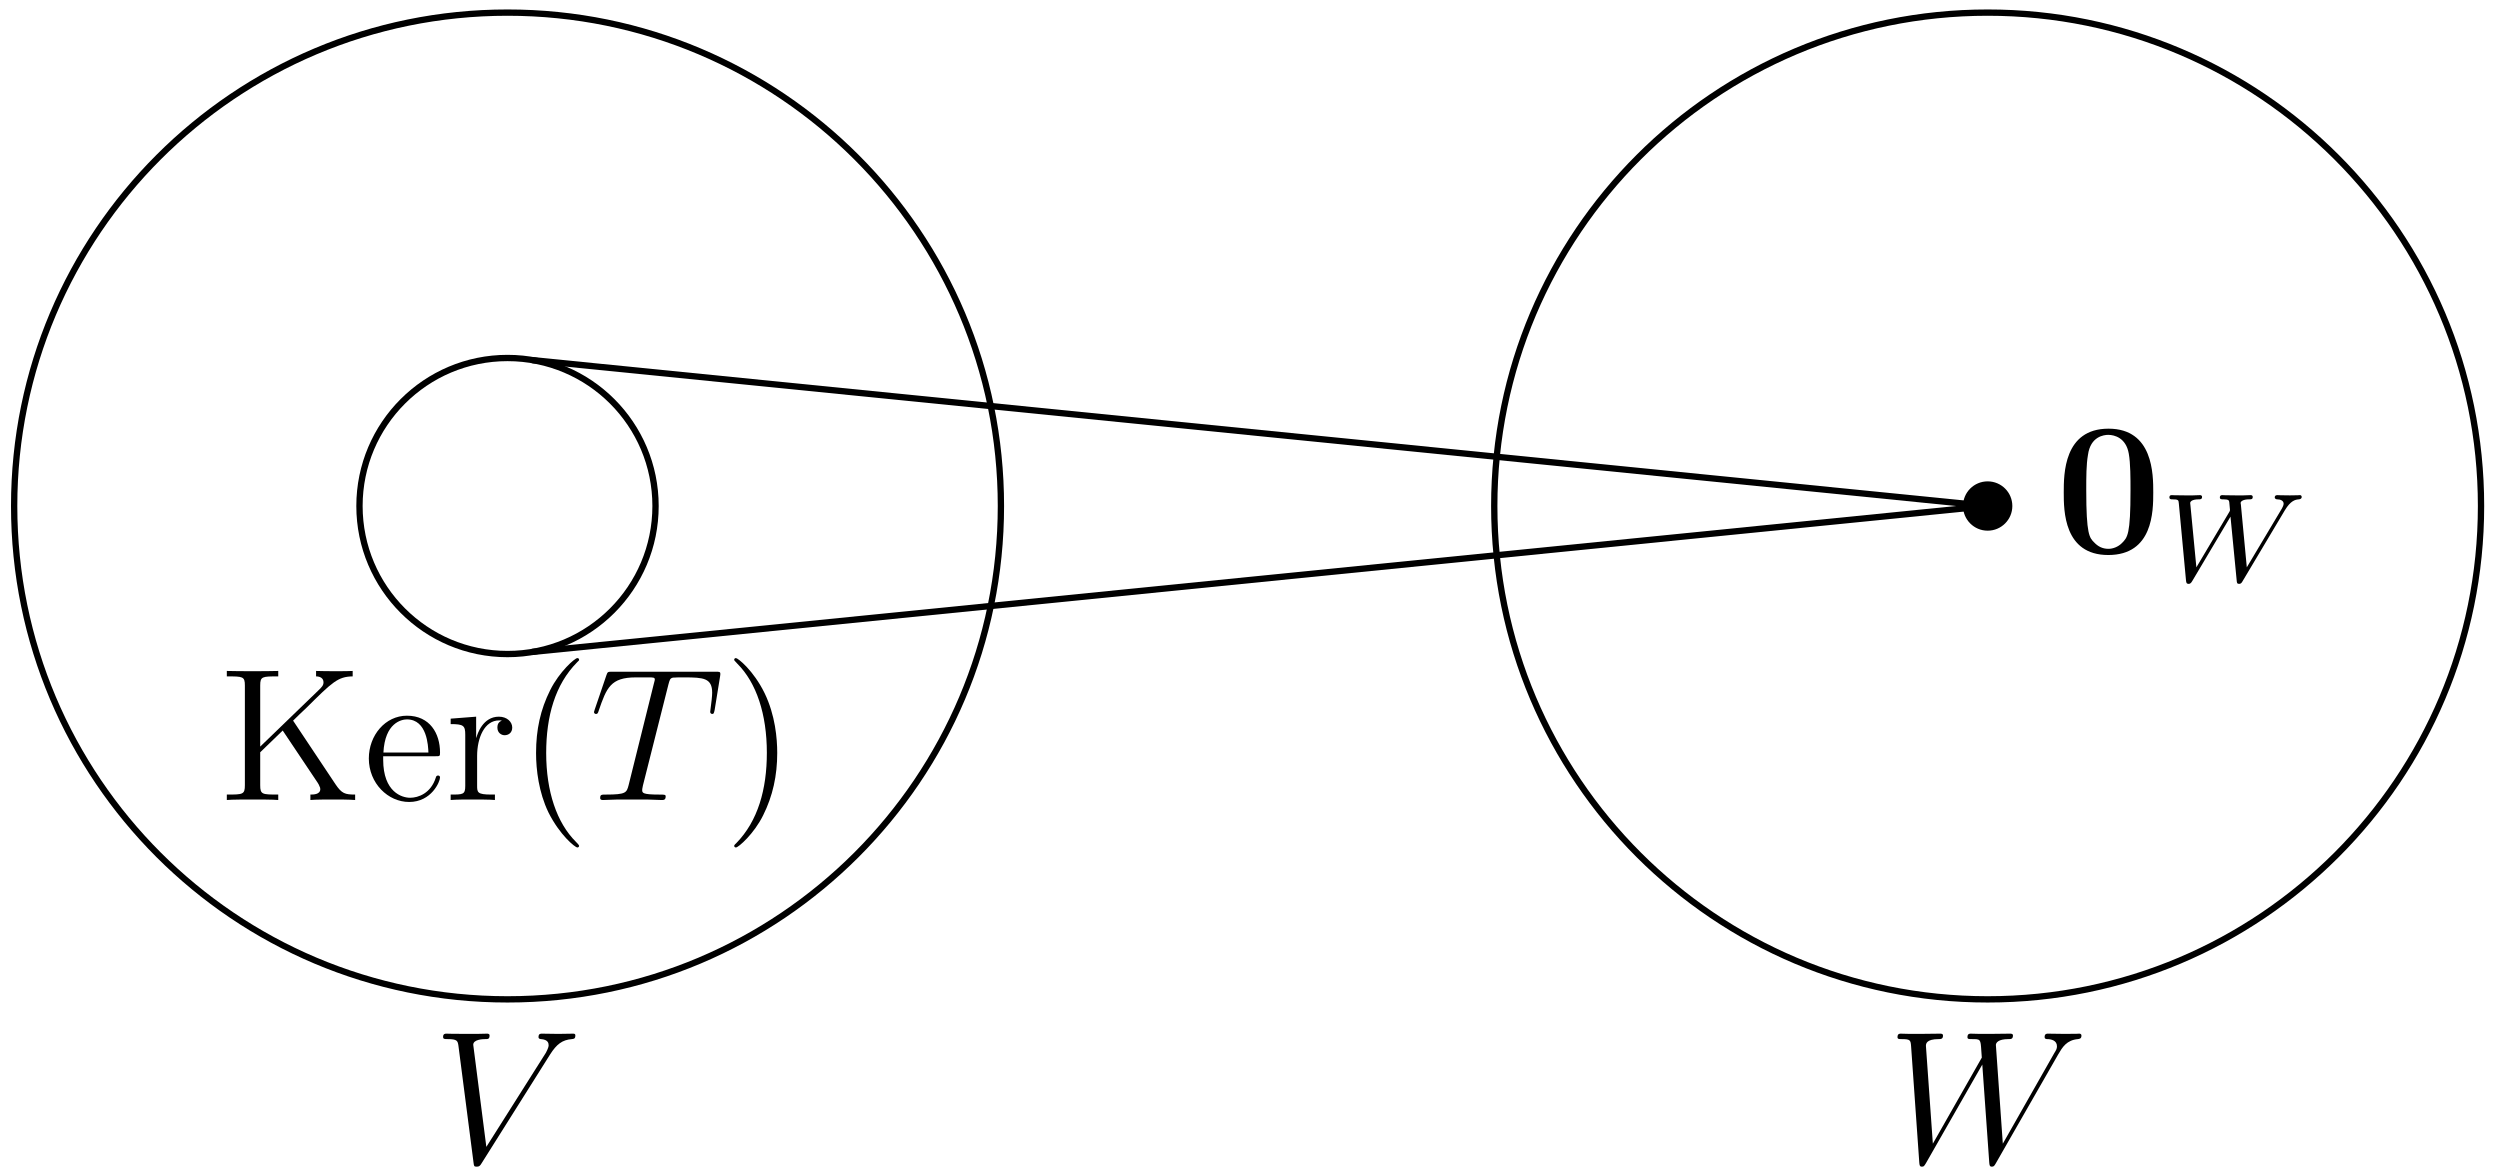
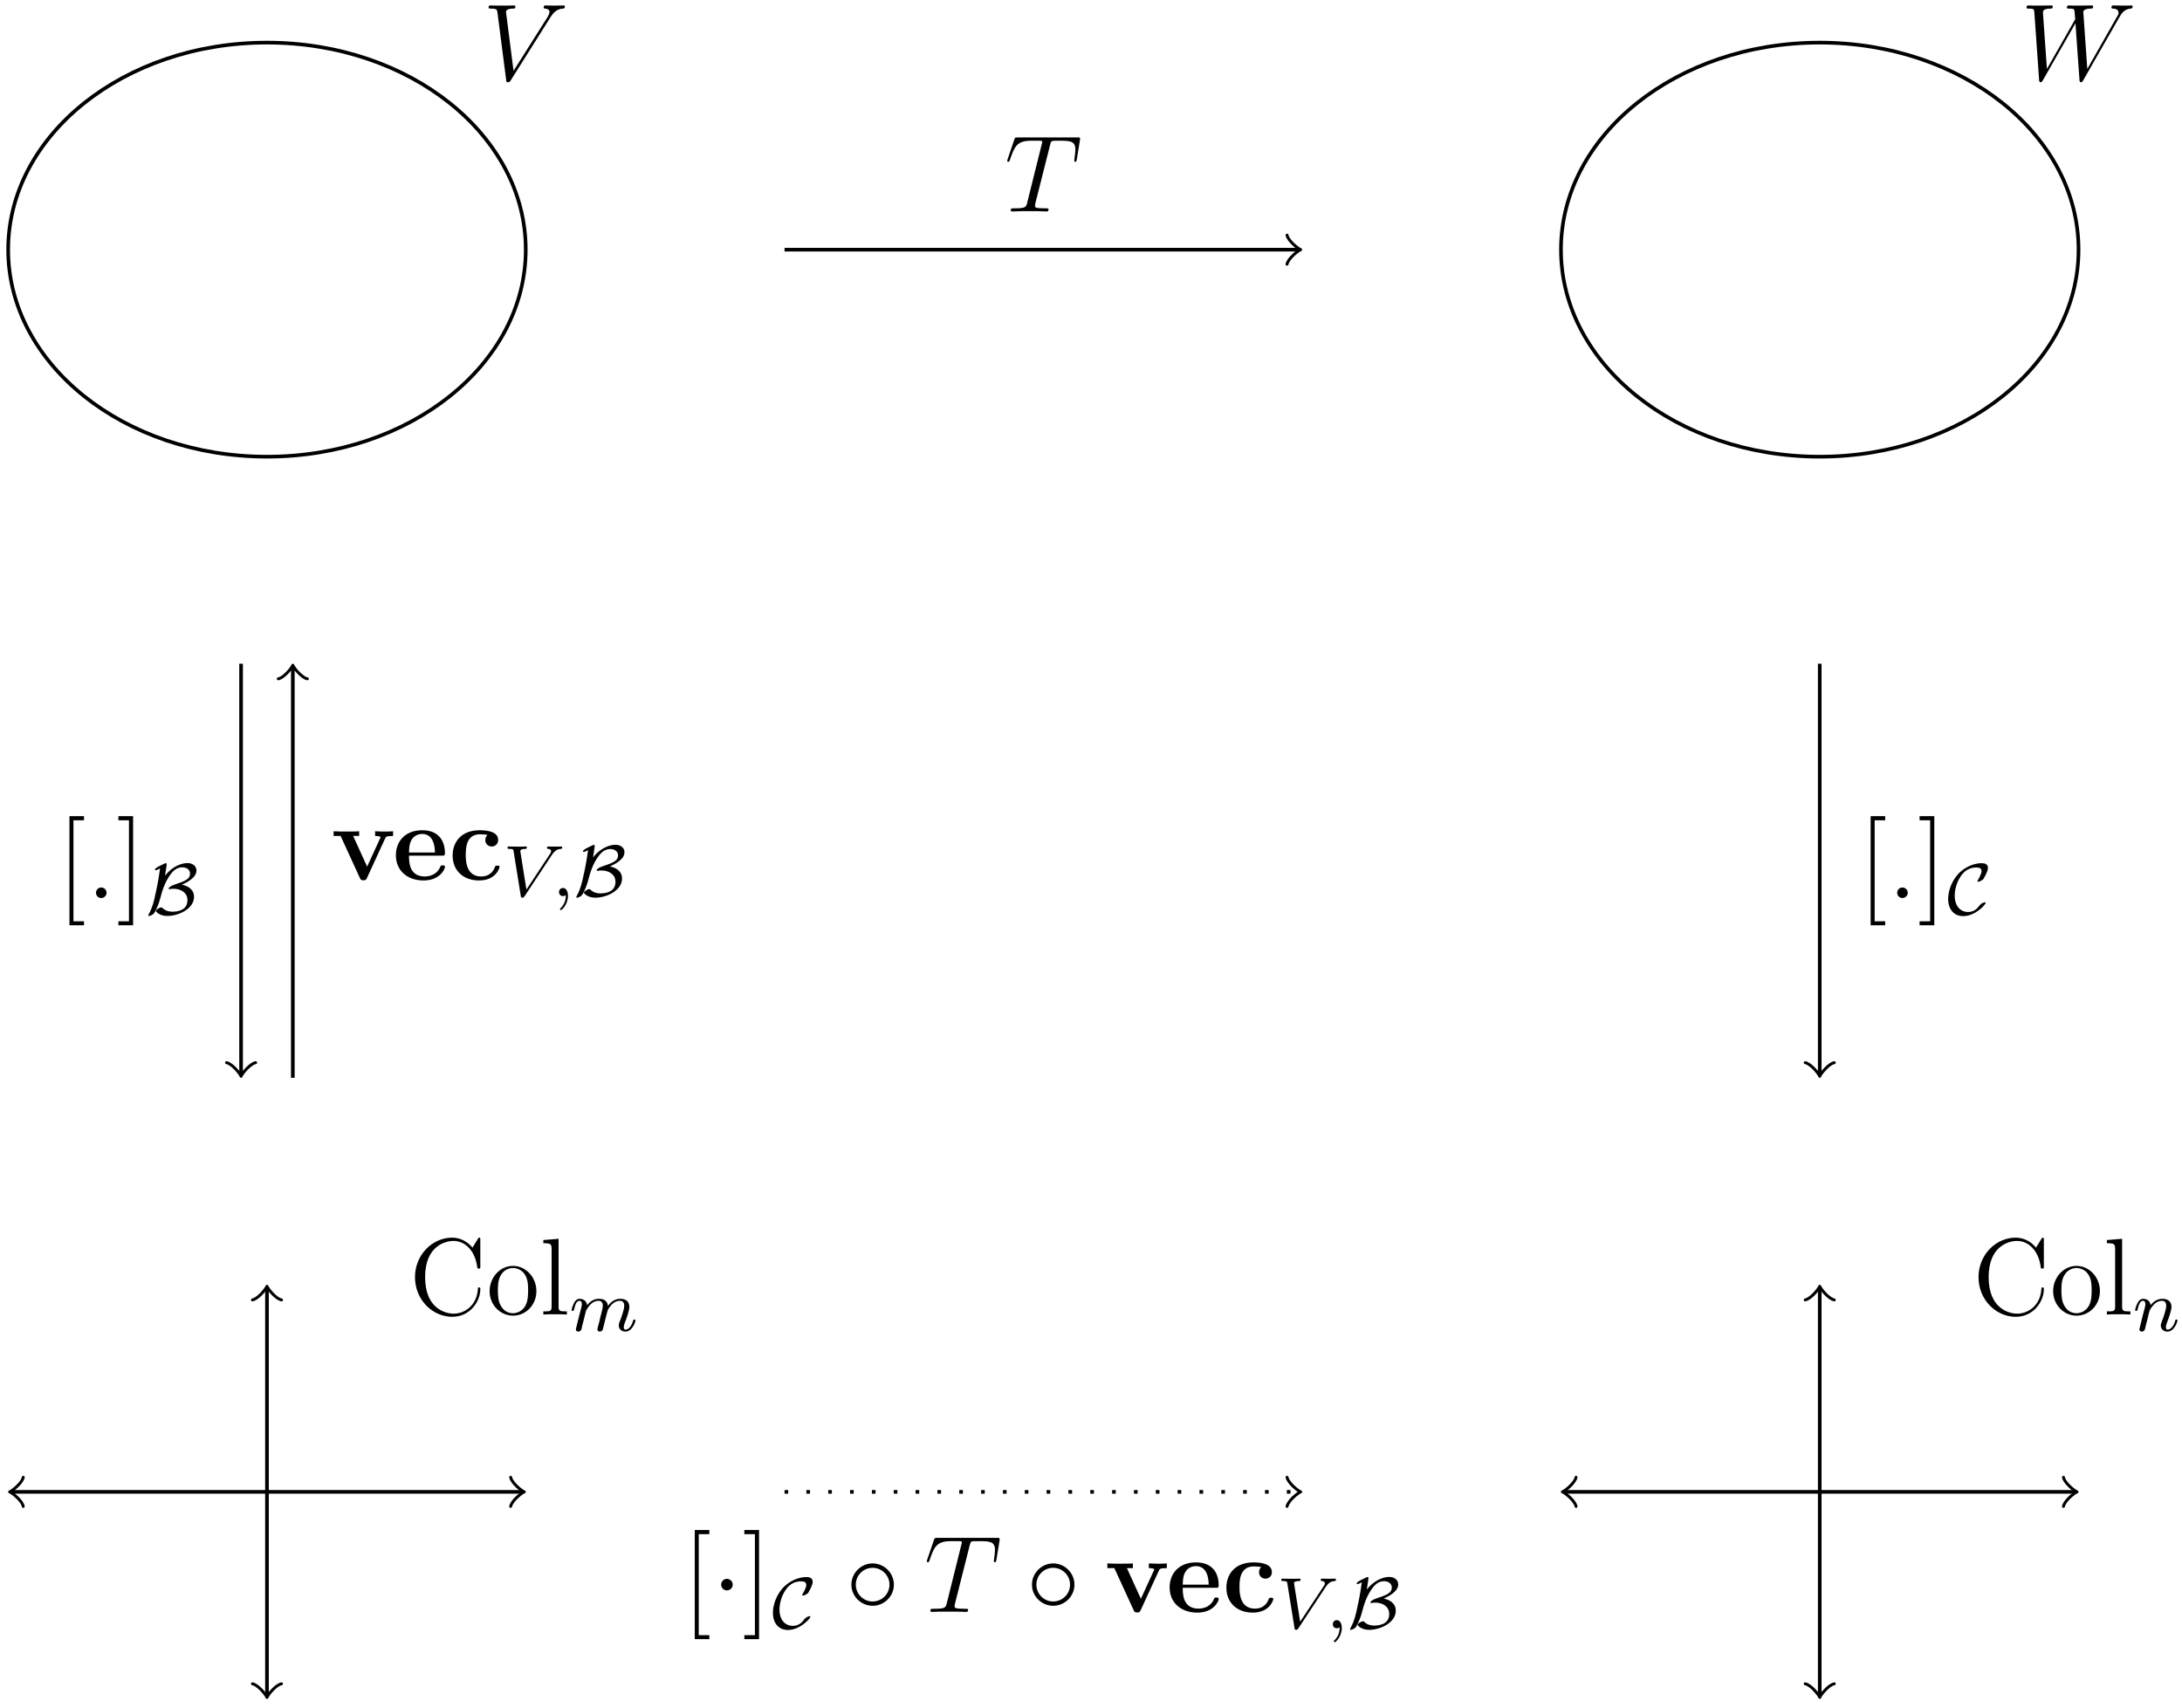
- <svg xmlns="http://www.w3.org/2000/svg" xmlns:xlink="http://www.w3.org/1999/xlink" width="158pt" height="74pt" viewBox="0 0 158 74" version="1.1">
+ <svg xmlns="http://www.w3.org/2000/svg" xmlns:xlink="http://www.w3.org/1999/xlink" width="239pt" height="187pt" viewBox="0 0 239 187" version="1.1">
  <defs>
    <g>
      <symbol overflow="visible" id="glyph0-0">
        <path style="stroke:none;" d="" />
      </symbol>
      <symbol overflow="visible" id="glyph0-1">
+         <path style="stroke:none;" d="M 4.984 -7.297 C 5.062 -7.578 5.078 -7.688 5.266 -7.734 C 5.359 -7.75 5.75 -7.75 6 -7.75 C 7.203 -7.75 7.75 -7.703 7.75 -6.781 C 7.75 -6.594 7.703 -6.141 7.641 -5.703 L 7.625 -5.562 C 7.625 -5.516 7.672 -5.438 7.75 -5.438 C 7.859 -5.438 7.859 -5.5 7.906 -5.688 L 8.25 -7.812 C 8.266 -7.906 8.266 -7.938 8.266 -7.969 C 8.266 -8.109 8.203 -8.109 7.953 -8.109 L 1.422 -8.109 C 1.141 -8.109 1.141 -8.094 1.062 -7.875 L 0.328 -5.719 C 0.328 -5.703 0.281 -5.562 0.281 -5.562 C 0.281 -5.5 0.328 -5.438 0.406 -5.438 C 0.5 -5.438 0.531 -5.484 0.578 -5.641 C 1.078 -7.094 1.328 -7.75 2.922 -7.75 L 3.719 -7.75 C 4 -7.75 4.125 -7.75 4.125 -7.625 C 4.125 -7.594 4.125 -7.562 4.062 -7.344 L 2.469 -0.938 C 2.344 -0.469 2.312 -0.344 1.047 -0.344 C 0.75 -0.344 0.672 -0.344 0.672 -0.125 C 0.672 0 0.797 0 0.859 0 C 1.156 0 1.469 -0.031 1.766 -0.031 L 3.641 -0.031 C 3.938 -0.031 4.25 0 4.547 0 C 4.688 0 4.812 0 4.812 -0.234 C 4.812 -0.344 4.719 -0.344 4.406 -0.344 C 3.328 -0.344 3.328 -0.453 3.328 -0.641 C 3.328 -0.641 3.328 -0.734 3.375 -0.922 Z M 4.984 -7.297 " />
+       </symbol>
+       <symbol overflow="visible" id="glyph0-2">
+         <path style="stroke:none;" d="M 2.203 -0.578 C 2.203 -0.922 1.906 -1.156 1.625 -1.156 C 1.281 -1.156 1.047 -0.875 1.047 -0.578 C 1.047 -0.234 1.328 0 1.609 0 C 1.953 0 2.203 -0.281 2.203 -0.578 Z M 2.203 -0.578 " />
+       </symbol>
+       <symbol overflow="visible" id="glyph0-3">
        <path style="stroke:none;" d="M 7.406 -6.844 C 7.812 -7.484 8.172 -7.766 8.781 -7.812 C 8.906 -7.828 9 -7.828 9 -8.047 C 9 -8.094 8.984 -8.156 8.875 -8.156 C 8.656 -8.156 8.141 -8.141 7.922 -8.141 C 7.578 -8.141 7.219 -8.156 6.891 -8.156 C 6.797 -8.156 6.672 -8.156 6.672 -7.938 C 6.672 -7.828 6.781 -7.812 6.828 -7.812 C 7.266 -7.781 7.312 -7.562 7.312 -7.422 C 7.312 -7.25 7.141 -6.969 7.141 -6.953 L 3.375 -1 L 2.547 -7.453 C 2.547 -7.797 3.172 -7.812 3.297 -7.812 C 3.484 -7.812 3.578 -7.812 3.578 -8.047 C 3.578 -8.156 3.453 -8.156 3.422 -8.156 C 3.219 -8.156 2.969 -8.141 2.766 -8.141 L 2.109 -8.141 C 1.234 -8.141 0.875 -8.156 0.859 -8.156 C 0.781 -8.156 0.641 -8.156 0.641 -7.953 C 0.641 -7.812 0.734 -7.812 0.922 -7.812 C 1.531 -7.812 1.562 -7.703 1.609 -7.406 L 2.562 -0.031 C 2.594 0.219 2.594 0.25 2.766 0.25 C 2.906 0.25 2.969 0.219 3.078 0.031 Z M 7.406 -6.844 " />
      </symbol>
-       <symbol overflow="visible" id="glyph0-2">
+       <symbol overflow="visible" id="glyph0-4">
        <path style="stroke:none;" d="M 10.797 -6.844 C 11.062 -7.297 11.328 -7.75 12.047 -7.812 C 12.156 -7.828 12.266 -7.844 12.266 -8.031 C 12.266 -8.156 12.156 -8.156 12.125 -8.156 C 12.094 -8.156 12.016 -8.141 11.219 -8.141 C 10.859 -8.141 10.5 -8.156 10.141 -8.156 C 10.078 -8.156 9.938 -8.156 9.938 -7.938 C 9.938 -7.828 10.031 -7.812 10.094 -7.812 C 10.344 -7.812 10.719 -7.734 10.719 -7.359 C 10.719 -7.203 10.672 -7.125 10.547 -6.922 L 7.297 -1.203 L 6.859 -7.438 C 6.859 -7.578 7 -7.812 7.656 -7.812 C 7.812 -7.812 7.938 -7.812 7.938 -8.047 C 7.938 -8.156 7.812 -8.156 7.75 -8.156 C 7.344 -8.156 6.891 -8.141 6.469 -8.141 L 5.844 -8.141 C 5.672 -8.141 5.453 -8.156 5.266 -8.156 C 5.203 -8.156 5.062 -8.156 5.062 -7.938 C 5.062 -7.812 5.141 -7.812 5.344 -7.812 C 5.891 -7.812 5.891 -7.812 5.938 -7.078 L 5.969 -6.641 L 2.875 -1.203 L 2.438 -7.375 C 2.438 -7.5 2.438 -7.812 3.25 -7.812 C 3.375 -7.812 3.516 -7.812 3.516 -8.031 C 3.516 -8.156 3.406 -8.156 3.328 -8.156 C 2.922 -8.156 2.469 -8.141 2.047 -8.141 L 1.422 -8.141 C 1.25 -8.141 1.031 -8.156 0.844 -8.156 C 0.781 -8.156 0.641 -8.156 0.641 -7.938 C 0.641 -7.812 0.734 -7.812 0.891 -7.812 C 1.453 -7.812 1.469 -7.75 1.5 -7.359 L 2.016 -0.031 C 2.031 0.172 2.047 0.25 2.188 0.25 C 2.312 0.25 2.328 0.203 2.438 0.031 L 6 -6.203 L 6.438 -0.031 C 6.453 0.172 6.469 0.25 6.609 0.25 C 6.734 0.25 6.766 0.188 6.859 0.031 Z M 10.797 -6.844 " />
      </symbol>
-       <symbol overflow="visible" id="glyph0-3">
-         <path style="stroke:none;" d="M 4.984 -7.297 C 5.062 -7.578 5.078 -7.688 5.266 -7.734 C 5.359 -7.75 5.75 -7.75 6 -7.75 C 7.203 -7.75 7.75 -7.703 7.75 -6.781 C 7.75 -6.594 7.703 -6.141 7.641 -5.703 L 7.625 -5.562 C 7.625 -5.516 7.672 -5.438 7.75 -5.438 C 7.859 -5.438 7.859 -5.5 7.906 -5.688 L 8.25 -7.812 C 8.266 -7.906 8.266 -7.938 8.266 -7.969 C 8.266 -8.109 8.203 -8.109 7.953 -8.109 L 1.422 -8.109 C 1.141 -8.109 1.141 -8.094 1.062 -7.875 L 0.328 -5.719 C 0.328 -5.703 0.281 -5.562 0.281 -5.562 C 0.281 -5.5 0.328 -5.438 0.406 -5.438 C 0.5 -5.438 0.531 -5.484 0.578 -5.641 C 1.078 -7.094 1.328 -7.75 2.922 -7.75 L 3.719 -7.75 C 4 -7.75 4.125 -7.75 4.125 -7.625 C 4.125 -7.594 4.125 -7.562 4.062 -7.344 L 2.469 -0.938 C 2.344 -0.469 2.312 -0.344 1.047 -0.344 C 0.75 -0.344 0.672 -0.344 0.672 -0.125 C 0.672 0 0.797 0 0.859 0 C 1.156 0 1.469 -0.031 1.766 -0.031 L 3.641 -0.031 C 3.938 -0.031 4.25 0 4.547 0 C 4.688 0 4.812 0 4.812 -0.234 C 4.812 -0.344 4.719 -0.344 4.406 -0.344 C 3.328 -0.344 3.328 -0.453 3.328 -0.641 C 3.328 -0.641 3.328 -0.734 3.375 -0.922 Z M 4.984 -7.297 " />
-       </symbol>
      <symbol overflow="visible" id="glyph1-0">
        <path style="stroke:none;" d="" />
      </symbol>
      <symbol overflow="visible" id="glyph1-1">
-         <path style="stroke:none;" d="M 6.188 -3.812 C 6.188 -4.953 6.188 -7.844 3.359 -7.844 C 0.531 -7.844 0.531 -4.969 0.531 -3.812 C 0.531 -2.672 0.531 0.141 3.344 0.141 C 6.172 0.141 6.188 -2.625 6.188 -3.812 Z M 3.359 -0.25 C 2.969 -0.25 2.688 -0.406 2.453 -0.656 C 2.156 -0.953 1.953 -1.141 1.953 -3.953 C 1.953 -4.797 1.953 -5.562 2.062 -6.188 C 2.219 -7.359 3.078 -7.453 3.344 -7.453 C 3.734 -7.453 4.469 -7.266 4.641 -6.266 C 4.75 -5.656 4.75 -4.688 4.75 -3.953 C 4.75 -1.141 4.562 -0.969 4.203 -0.609 C 3.969 -0.375 3.641 -0.25 3.359 -0.25 Z M 3.359 -0.25 " />
+         <path style="stroke:none;" d="M 2.984 2.984 L 2.984 2.547 L 1.828 2.547 L 1.828 -8.516 L 2.984 -8.516 L 2.984 -8.969 L 1.391 -8.969 L 1.391 2.984 Z M 2.984 2.984 " />
+       </symbol>
+       <symbol overflow="visible" id="glyph1-2">
+         <path style="stroke:none;" d="M 1.859 -8.969 L 0.25 -8.969 L 0.25 -8.516 L 1.406 -8.516 L 1.406 2.547 L 0.25 2.547 L 0.25 2.984 L 1.859 2.984 Z M 1.859 -8.969 " />
+       </symbol>
+       <symbol overflow="visible" id="glyph1-3">
+         <path style="stroke:none;" d="M 7.797 -8.141 C 7.797 -8.359 7.797 -8.422 7.672 -8.422 C 7.609 -8.422 7.594 -8.391 7.516 -8.266 L 6.938 -7.328 C 6.391 -8 5.578 -8.422 4.719 -8.422 C 2.531 -8.422 0.641 -6.531 0.641 -4.094 C 0.641 -1.609 2.562 0.25 4.719 0.25 C 6.688 0.25 7.797 -1.453 7.797 -2.766 C 7.797 -2.906 7.797 -2.969 7.656 -2.969 C 7.547 -2.969 7.531 -2.922 7.531 -2.828 C 7.422 -0.938 6.031 -0.094 4.875 -0.094 C 4.047 -0.094 1.75 -0.594 1.75 -4.094 C 1.75 -7.547 4 -8.062 4.859 -8.062 C 6.125 -8.062 7.219 -7 7.453 -5.219 C 7.484 -5.062 7.484 -5.031 7.625 -5.031 C 7.797 -5.031 7.797 -5.062 7.797 -5.312 Z M 7.797 -8.141 " />
+       </symbol>
+       <symbol overflow="visible" id="glyph1-4">
+         <path style="stroke:none;" d="M 5.484 -2.562 C 5.484 -4.094 4.312 -5.328 2.922 -5.328 C 1.5 -5.328 0.359 -4.062 0.359 -2.562 C 0.359 -1.031 1.547 0.125 2.922 0.125 C 4.328 0.125 5.484 -1.047 5.484 -2.562 Z M 2.922 -0.141 C 2.484 -0.141 1.953 -0.328 1.609 -0.922 C 1.281 -1.453 1.266 -2.156 1.266 -2.672 C 1.266 -3.125 1.266 -3.844 1.641 -4.391 C 1.969 -4.906 2.5 -5.094 2.922 -5.094 C 3.375 -5.094 3.891 -4.875 4.203 -4.406 C 4.578 -3.859 4.578 -3.109 4.578 -2.672 C 4.578 -2.25 4.578 -1.5 4.266 -0.938 C 3.938 -0.375 3.375 -0.141 2.922 -0.141 Z M 2.922 -0.141 " />
+       </symbol>
+       <symbol overflow="visible" id="glyph1-5">
+         <path style="stroke:none;" d="M 2.062 -8.297 L 0.391 -8.156 L 0.391 -7.812 C 1.203 -7.812 1.297 -7.734 1.297 -7.141 L 1.297 -0.891 C 1.297 -0.344 1.172 -0.344 0.391 -0.344 L 0.391 0 C 0.734 -0.031 1.312 -0.031 1.672 -0.031 C 2.031 -0.031 2.625 -0.031 2.969 0 L 2.969 -0.344 C 2.203 -0.344 2.062 -0.344 2.062 -0.891 Z M 2.062 -8.297 " />
      </symbol>
      <symbol overflow="visible" id="glyph2-0">
        <path style="stroke:none;" d="" />
      </symbol>
      <symbol overflow="visible" id="glyph2-1">
-         <path style="stroke:none;" d="M 7.781 -4.484 C 8.141 -5.078 8.422 -5.156 8.672 -5.172 C 8.75 -5.188 8.844 -5.203 8.844 -5.328 C 8.844 -5.391 8.797 -5.438 8.734 -5.438 C 8.594 -5.438 8.719 -5.422 8.094 -5.422 C 7.562 -5.422 7.344 -5.438 7.297 -5.438 C 7.172 -5.438 7.141 -5.359 7.141 -5.297 C 7.141 -5.188 7.266 -5.172 7.281 -5.172 C 7.5 -5.172 7.703 -5.094 7.703 -4.891 C 7.703 -4.797 7.625 -4.656 7.594 -4.594 L 5.375 -0.875 L 5 -4.844 C 5 -4.859 4.984 -4.906 4.984 -4.938 C 4.984 -5.047 5.141 -5.172 5.531 -5.172 C 5.656 -5.172 5.75 -5.172 5.75 -5.328 C 5.75 -5.391 5.703 -5.438 5.625 -5.438 C 5.531 -5.438 5.25 -5.422 5.156 -5.422 L 4.688 -5.422 C 3.969 -5.422 3.891 -5.438 3.828 -5.438 C 3.797 -5.438 3.672 -5.438 3.672 -5.297 C 3.672 -5.172 3.766 -5.172 3.891 -5.172 C 4.219 -5.172 4.25 -5.109 4.266 -5 C 4.266 -4.984 4.312 -4.531 4.312 -4.5 C 4.312 -4.484 4.312 -4.438 4.25 -4.344 L 2.188 -0.875 L 1.812 -4.797 C 1.812 -4.844 1.797 -4.906 1.797 -4.938 C 1.797 -5 1.859 -5.172 2.344 -5.172 C 2.438 -5.172 2.547 -5.172 2.547 -5.328 C 2.547 -5.391 2.5 -5.438 2.422 -5.438 C 2.344 -5.438 2.047 -5.422 1.969 -5.422 L 1.484 -5.422 C 0.75 -5.422 0.719 -5.438 0.625 -5.438 C 0.5 -5.438 0.484 -5.359 0.484 -5.297 C 0.484 -5.172 0.594 -5.172 0.672 -5.172 C 1.047 -5.172 1.062 -5.125 1.078 -4.922 L 1.531 -0.062 C 1.547 0.094 1.562 0.172 1.703 0.172 C 1.766 0.172 1.844 0.141 1.922 0 L 4.344 -4.078 L 4.734 -0.062 C 4.75 0.094 4.75 0.172 4.891 0.172 C 5.016 0.172 5.062 0.078 5.109 0 Z M 7.781 -4.484 " />
+         <path style="stroke:none;" d="M 4.234 -1.266 C 4.234 -1.312 4.188 -1.328 4.156 -1.328 C 4.125 -1.328 3.781 -1.281 3.516 -0.922 C 3.281 -0.594 2.906 -0.266 2.312 -0.266 C 1.484 -0.266 0.844 -0.891 0.844 -2.062 C 0.844 -2.656 1.047 -3.547 1.562 -4.266 C 1.922 -4.75 2.406 -5.141 3.234 -5.141 C 3.609 -5.141 3.781 -5.016 3.781 -4.719 C 3.781 -4.438 3.438 -3.859 3.375 -3.734 C 3.328 -3.672 3.328 -3.656 3.328 -3.641 C 3.328 -3.625 3.344 -3.578 3.422 -3.578 C 3.578 -3.578 3.906 -3.766 4 -3.891 C 4.016 -3.938 4.484 -4.688 4.484 -5.078 C 4.484 -5.531 4.125 -5.609 3.797 -5.609 C 2.609 -5.609 1.641 -4.891 1.203 -4.406 C 0.328 -3.422 0.125 -2.281 0.125 -1.703 C 0.125 -0.484 0.828 0.188 1.766 0.188 C 3.109 0.188 4.234 -1.078 4.234 -1.266 Z M 4.234 -1.266 " />
+       </symbol>
+       <symbol overflow="visible" id="glyph2-2">
+         <path style="stroke:none;" d="M 2.281 -5.422 C 2.281 -5.5 2.281 -5.516 2.281 -5.531 C 2.281 -5.594 2.266 -5.609 2.203 -5.609 C 2.109 -5.609 2.016 -5.562 1.719 -5.406 C 1.312 -5.219 1 -5.047 1 -4.906 C 1 -4.844 1.062 -4.844 1.078 -4.844 C 1.172 -4.844 1.234 -4.875 1.562 -5.031 C 1.484 -4.531 1.359 -3.547 1.062 -2.266 C 0.906 -1.5 0.75 -0.844 0.375 -0.125 C 0.266 0.078 0.266 0.094 0.266 0.109 C 0.266 0.172 0.328 0.172 0.344 0.172 C 0.422 0.172 0.812 0.078 0.984 -0.25 C 1.25 -0.75 1.438 -1.219 1.594 -1.812 C 1.766 -2.484 2.062 -3.516 2.703 -4.375 C 3.047 -4.844 3.438 -5.156 4 -5.156 C 4.5 -5.156 4.844 -4.875 4.844 -4.469 C 4.844 -3.891 4.391 -3.672 3.062 -3.234 C 2.672 -3.094 2.5 -2.922 2.5 -2.828 C 2.5 -2.766 2.547 -2.766 2.594 -2.766 C 2.656 -2.766 2.797 -2.812 3.016 -2.812 C 3.844 -2.812 4.562 -2.375 4.562 -1.562 C 4.562 -0.391 3.375 -0.297 2.906 -0.297 C 2.609 -0.297 2.172 -0.359 1.828 -0.703 C 1.766 -0.766 1.75 -0.766 1.703 -0.766 C 1.484 -0.766 1.094 -0.5 1.094 -0.375 C 1.094 -0.328 1.484 0.172 2.344 0.172 C 3.609 0.172 5.281 -0.625 5.281 -1.922 C 5.281 -2.812 4.484 -3.156 3.953 -3.25 C 4.5 -3.5 5.547 -4.016 5.547 -4.812 C 5.547 -5.266 5.156 -5.625 4.562 -5.625 C 3.922 -5.625 2.906 -5.266 2.109 -4.25 Z M 2.281 -5.422 " />
      </symbol>
      <symbol overflow="visible" id="glyph3-0">
        <path style="stroke:none;" d="" />
      </symbol>
      <symbol overflow="visible" id="glyph3-1">
-         <path style="stroke:none;" d="M 4.672 -5.016 C 4.859 -5.203 5.312 -5.641 5.516 -5.828 C 7.156 -7.453 7.5 -7.797 8.438 -7.812 L 8.438 -8.156 C 8.094 -8.141 7.953 -8.141 7.406 -8.141 C 7.094 -8.141 6.391 -8.141 6.125 -8.156 L 6.125 -7.812 C 6.375 -7.812 6.594 -7.703 6.594 -7.438 C 6.594 -7.25 6.5 -7.141 6.234 -6.891 L 2.594 -3.375 L 2.594 -7.234 C 2.594 -7.812 2.719 -7.812 3.734 -7.812 L 3.734 -8.156 C 3.438 -8.141 2.469 -8.141 2.109 -8.141 C 1.75 -8.141 0.781 -8.141 0.484 -8.156 L 0.484 -7.812 C 1.5 -7.812 1.625 -7.812 1.625 -7.234 L 1.625 -0.938 C 1.625 -0.344 1.5 -0.344 0.484 -0.344 L 0.484 0 C 0.781 -0.031 1.75 -0.031 2.109 -0.031 C 2.469 -0.031 3.438 -0.031 3.734 0 L 3.734 -0.344 C 2.719 -0.344 2.594 -0.344 2.594 -0.938 L 2.594 -3.016 L 4.016 -4.391 L 6.234 -1.078 C 6.281 -1 6.328 -0.922 6.344 -0.859 C 6.375 -0.812 6.391 -0.75 6.391 -0.688 C 6.391 -0.344 5.953 -0.344 5.766 -0.344 L 5.766 0 C 6.047 -0.031 6.922 -0.031 7.266 -0.031 C 7.578 -0.031 8.172 -0.031 8.594 0 L 8.594 -0.344 C 7.953 -0.344 7.75 -0.406 7.359 -0.984 Z M 4.672 -5.016 " />
+         <path style="stroke:none;" d="M 2.297 -2.984 C 2.297 -3.328 2.016 -3.625 1.656 -3.625 C 1.312 -3.625 1.031 -3.328 1.031 -2.984 C 1.031 -2.641 1.312 -2.359 1.656 -2.359 C 2.016 -2.359 2.297 -2.641 2.297 -2.984 Z M 2.297 -2.984 " />
      </symbol>
      <symbol overflow="visible" id="glyph3-2">
-         <path style="stroke:none;" d="M 4.578 -2.766 C 4.844 -2.766 4.859 -2.766 4.859 -3 C 4.859 -4.203 4.219 -5.328 2.766 -5.328 C 1.406 -5.328 0.359 -4.094 0.359 -2.625 C 0.359 -1.047 1.578 0.125 2.906 0.125 C 4.328 0.125 4.859 -1.172 4.859 -1.422 C 4.859 -1.5 4.812 -1.547 4.734 -1.547 C 4.641 -1.547 4.609 -1.484 4.594 -1.422 C 4.281 -0.422 3.484 -0.141 2.969 -0.141 C 2.469 -0.141 1.266 -0.484 1.266 -2.547 L 1.266 -2.766 Z M 1.281 -3 C 1.375 -4.875 2.422 -5.094 2.766 -5.094 C 4.047 -5.094 4.109 -3.406 4.125 -3 Z M 1.281 -3 " />
-       </symbol>
-       <symbol overflow="visible" id="glyph3-3">
-         <path style="stroke:none;" d="M 2 -2.781 C 2 -3.938 2.469 -5.031 3.391 -5.031 C 3.484 -5.031 3.516 -5.031 3.562 -5.016 C 3.469 -4.969 3.281 -4.906 3.281 -4.578 C 3.281 -4.234 3.547 -4.094 3.734 -4.094 C 3.984 -4.094 4.219 -4.25 4.219 -4.578 C 4.219 -4.938 3.891 -5.266 3.375 -5.266 C 2.359 -5.266 2.016 -4.172 1.953 -3.938 L 1.938 -3.938 L 1.938 -5.266 L 0.328 -5.141 L 0.328 -4.797 C 1.141 -4.797 1.25 -4.703 1.25 -4.125 L 1.25 -0.891 C 1.25 -0.344 1.109 -0.344 0.328 -0.344 L 0.328 0 C 0.672 -0.031 1.328 -0.031 1.688 -0.031 C 2.016 -0.031 2.859 -0.031 3.125 0 L 3.125 -0.344 L 2.891 -0.344 C 2.016 -0.344 2 -0.484 2 -0.906 Z M 2 -2.781 " />
-       </symbol>
-       <symbol overflow="visible" id="glyph3-4">
-         <path style="stroke:none;" d="M 3.891 2.906 C 3.891 2.875 3.891 2.844 3.688 2.641 C 2.484 1.438 1.812 -0.531 1.812 -2.969 C 1.812 -5.297 2.375 -7.297 3.766 -8.703 C 3.891 -8.812 3.891 -8.828 3.891 -8.875 C 3.891 -8.938 3.828 -8.969 3.781 -8.969 C 3.625 -8.969 2.641 -8.109 2.062 -6.938 C 1.453 -5.719 1.172 -4.453 1.172 -2.969 C 1.172 -1.906 1.344 -0.484 1.953 0.781 C 2.672 2.219 3.641 3 3.781 3 C 3.828 3 3.891 2.969 3.891 2.906 Z M 3.891 2.906 " />
-       </symbol>
-       <symbol overflow="visible" id="glyph3-5">
-         <path style="stroke:none;" d="M 3.375 -2.969 C 3.375 -3.891 3.25 -5.359 2.578 -6.75 C 1.875 -8.188 0.891 -8.969 0.766 -8.969 C 0.719 -8.969 0.656 -8.938 0.656 -8.875 C 0.656 -8.828 0.656 -8.812 0.859 -8.609 C 2.062 -7.406 2.719 -5.422 2.719 -2.984 C 2.719 -0.672 2.156 1.328 0.781 2.734 C 0.656 2.844 0.656 2.875 0.656 2.906 C 0.656 2.969 0.719 3 0.766 3 C 0.922 3 1.906 2.141 2.484 0.969 C 3.094 -0.25 3.375 -1.547 3.375 -2.969 Z M 3.375 -2.969 " />
+         <path style="stroke:none;" d="M 5.312 -2.984 C 5.312 -4.266 4.25 -5.312 2.984 -5.312 C 1.703 -5.312 0.656 -4.25 0.656 -2.984 C 0.656 -1.719 1.703 -0.672 2.984 -0.672 C 4.25 -0.672 5.312 -1.703 5.312 -2.984 Z M 2.984 -1.141 C 1.953 -1.141 1.141 -1.984 1.141 -2.984 C 1.141 -4 1.953 -4.828 2.984 -4.828 C 3.984 -4.828 4.828 -4.016 4.828 -2.984 C 4.828 -1.953 3.984 -1.141 2.984 -1.141 Z M 2.984 -1.141 " />
+       </symbol>
+       <symbol overflow="visible" id="glyph4-0">
+         <path style="stroke:none;" d="" />
+       </symbol>
+       <symbol overflow="visible" id="glyph4-1">
+         <path style="stroke:none;" d="M 5.922 -4.516 C 6 -4.703 6.047 -4.797 6.797 -4.797 L 6.797 -5.312 C 6.375 -5.281 6.344 -5.281 5.859 -5.281 C 5.531 -5.281 5.516 -5.281 4.828 -5.312 L 4.828 -4.797 C 5.156 -4.797 5.422 -4.734 5.422 -4.656 C 5.422 -4.641 5.422 -4.625 5.359 -4.5 L 3.953 -1.438 L 2.422 -4.797 L 3.078 -4.797 L 3.078 -5.312 C 2.797 -5.281 1.953 -5.281 1.641 -5.281 C 1.297 -5.281 0.594 -5.281 0.281 -5.312 L 0.281 -4.797 L 1.047 -4.797 L 3.141 -0.234 C 3.25 0 3.281 0.062 3.547 0.062 C 3.734 0.062 3.844 0.031 3.938 -0.203 Z M 5.922 -4.516 " />
+       </symbol>
+       <symbol overflow="visible" id="glyph4-2">
+         <path style="stroke:none;" d="M 5.406 -2.641 C 5.672 -2.641 5.75 -2.641 5.75 -2.938 C 5.75 -3.297 5.672 -4.203 5.109 -4.75 C 4.609 -5.266 3.938 -5.422 3.25 -5.422 C 1.391 -5.422 0.375 -4.203 0.375 -2.688 C 0.375 -1.016 1.609 0.078 3.406 0.078 C 5.219 0.078 5.75 -1.188 5.75 -1.406 C 5.75 -1.578 5.562 -1.578 5.5 -1.578 C 5.312 -1.578 5.297 -1.547 5.219 -1.391 C 4.906 -0.609 4.125 -0.359 3.547 -0.359 C 1.812 -0.359 1.812 -1.969 1.812 -2.641 Z M 1.812 -2.984 C 1.828 -3.484 1.844 -3.938 2.094 -4.375 C 2.312 -4.75 2.734 -5.016 3.25 -5.016 C 4.531 -5.016 4.641 -3.578 4.656 -2.984 Z M 1.812 -2.984 " />
+       </symbol>
+       <symbol overflow="visible" id="glyph4-3">
+         <path style="stroke:none;" d="M 5.594 -1.406 C 5.594 -1.547 5.469 -1.547 5.344 -1.547 C 5.156 -1.547 5.141 -1.531 5.078 -1.391 C 5 -1.156 4.672 -0.359 3.578 -0.359 C 1.891 -0.359 1.891 -2.172 1.891 -2.719 C 1.891 -3.422 1.906 -4.984 3.469 -4.984 C 3.547 -4.984 4.25 -4.953 4.25 -4.906 C 4.25 -4.891 4.25 -4.875 4.219 -4.859 C 4.188 -4.828 4.031 -4.656 4.031 -4.344 C 4.031 -3.844 4.438 -3.641 4.734 -3.641 C 4.984 -3.641 5.438 -3.797 5.438 -4.359 C 5.438 -5.344 4.062 -5.422 3.422 -5.422 C 1.297 -5.422 0.453 -4.031 0.453 -2.656 C 0.453 -1.031 1.594 0.078 3.344 0.078 C 5.219 0.078 5.594 -1.312 5.594 -1.406 Z M 5.594 -1.406 " />
+       </symbol>
+       <symbol overflow="visible" id="glyph5-0">
+         <path style="stroke:none;" d="" />
+       </symbol>
+       <symbol overflow="visible" id="glyph5-1">
+         <path style="stroke:none;" d="M 5.344 -4.5 C 5.734 -5.094 6.047 -5.156 6.359 -5.172 C 6.453 -5.188 6.484 -5.266 6.484 -5.328 C 6.484 -5.359 6.469 -5.438 6.359 -5.438 C 6.266 -5.438 6.297 -5.422 5.719 -5.422 C 5.219 -5.422 5 -5.438 4.969 -5.438 C 4.922 -5.438 4.812 -5.438 4.812 -5.297 C 4.812 -5.188 4.906 -5.172 4.953 -5.172 C 5.156 -5.156 5.266 -5.078 5.266 -4.938 C 5.266 -4.812 5.203 -4.703 5.156 -4.641 L 2.562 -0.719 L 1.906 -4.828 C 1.891 -4.891 1.891 -4.938 1.891 -4.953 C 1.891 -5.062 2.016 -5.172 2.422 -5.172 C 2.516 -5.172 2.609 -5.172 2.609 -5.328 C 2.609 -5.359 2.594 -5.438 2.484 -5.438 C 2.422 -5.438 2.094 -5.422 2.031 -5.422 L 1.531 -5.422 C 0.812 -5.422 0.703 -5.438 0.641 -5.438 C 0.609 -5.438 0.484 -5.438 0.484 -5.297 C 0.484 -5.172 0.594 -5.172 0.703 -5.172 C 1.109 -5.172 1.125 -5.109 1.156 -4.906 L 1.938 -0.062 C 1.953 0.109 1.969 0.172 2.125 0.172 C 2.25 0.172 2.297 0.094 2.359 0.016 Z M 5.344 -4.5 " />
+       </symbol>
+       <symbol overflow="visible" id="glyph5-2">
+         <path style="stroke:none;" d="M 1.484 -0.125 C 1.484 0.391 1.375 0.859 0.891 1.344 C 0.859 1.375 0.844 1.391 0.844 1.422 C 0.844 1.484 0.906 1.531 0.953 1.531 C 1.047 1.531 1.719 0.906 1.719 -0.031 C 1.719 -0.531 1.516 -0.891 1.172 -0.891 C 0.891 -0.891 0.734 -0.656 0.734 -0.453 C 0.734 -0.219 0.891 0 1.172 0 C 1.375 0 1.484 -0.109 1.484 -0.125 Z M 1.484 -0.125 " />
+       </symbol>
+       <symbol overflow="visible" id="glyph5-3">
+         <path style="stroke:none;" d="M 1.594 -1.312 C 1.625 -1.422 1.703 -1.734 1.719 -1.844 C 1.75 -1.922 1.797 -2.125 1.812 -2.203 C 1.828 -2.234 2.094 -2.75 2.438 -3.016 C 2.703 -3.234 2.969 -3.297 3.203 -3.297 C 3.484 -3.297 3.656 -3.109 3.656 -2.75 C 3.656 -2.562 3.609 -2.375 3.516 -2.016 C 3.453 -1.812 3.328 -1.281 3.281 -1.062 L 3.156 -0.578 C 3.109 -0.453 3.062 -0.203 3.062 -0.172 C 3.062 0.016 3.219 0.078 3.312 0.078 C 3.453 0.078 3.578 -0.016 3.641 -0.109 C 3.656 -0.156 3.719 -0.438 3.766 -0.594 L 3.938 -1.312 C 3.969 -1.422 4.047 -1.734 4.078 -1.844 C 4.188 -2.281 4.188 -2.281 4.359 -2.547 C 4.625 -2.938 5 -3.297 5.531 -3.297 C 5.828 -3.297 6 -3.125 6 -2.75 C 6 -2.312 5.656 -1.391 5.5 -1.016 C 5.422 -0.812 5.406 -0.75 5.406 -0.594 C 5.406 -0.141 5.781 0.078 6.125 0.078 C 6.906 0.078 7.234 -1.031 7.234 -1.141 C 7.234 -1.219 7.156 -1.25 7.109 -1.25 C 7.016 -1.25 7 -1.188 6.969 -1.109 C 6.781 -0.453 6.453 -0.141 6.141 -0.141 C 6.016 -0.141 5.953 -0.219 5.953 -0.406 C 5.953 -0.594 6.016 -0.766 6.094 -0.969 C 6.219 -1.266 6.562 -2.188 6.562 -2.625 C 6.562 -3.234 6.156 -3.516 5.578 -3.516 C 5.031 -3.516 4.578 -3.234 4.219 -2.734 C 4.156 -3.375 3.641 -3.516 3.234 -3.516 C 2.859 -3.516 2.375 -3.391 1.938 -2.812 C 1.875 -3.297 1.5 -3.516 1.125 -3.516 C 0.844 -3.516 0.641 -3.344 0.516 -3.078 C 0.312 -2.703 0.234 -2.312 0.234 -2.297 C 0.234 -2.219 0.297 -2.188 0.359 -2.188 C 0.469 -2.188 0.469 -2.219 0.531 -2.438 C 0.625 -2.828 0.766 -3.297 1.094 -3.297 C 1.312 -3.297 1.359 -3.094 1.359 -2.922 C 1.359 -2.766 1.312 -2.625 1.25 -2.359 C 1.234 -2.297 1.109 -1.828 1.078 -1.719 L 0.781 -0.516 C 0.75 -0.391 0.703 -0.203 0.703 -0.172 C 0.703 0.016 0.859 0.078 0.969 0.078 C 1.109 0.078 1.234 -0.016 1.281 -0.109 C 1.312 -0.156 1.375 -0.438 1.406 -0.594 Z M 1.594 -1.312 " />
+       </symbol>
+       <symbol overflow="visible" id="glyph5-4">
+         <path style="stroke:none;" d="M 1.594 -1.312 C 1.625 -1.422 1.703 -1.734 1.719 -1.844 C 1.828 -2.281 1.828 -2.281 2.016 -2.547 C 2.281 -2.938 2.656 -3.297 3.188 -3.297 C 3.469 -3.297 3.641 -3.125 3.641 -2.75 C 3.641 -2.312 3.312 -1.406 3.156 -1.016 C 3.047 -0.75 3.047 -0.703 3.047 -0.594 C 3.047 -0.141 3.422 0.078 3.766 0.078 C 4.547 0.078 4.875 -1.031 4.875 -1.141 C 4.875 -1.219 4.812 -1.25 4.75 -1.25 C 4.656 -1.25 4.641 -1.188 4.625 -1.109 C 4.438 -0.453 4.094 -0.141 3.797 -0.141 C 3.672 -0.141 3.609 -0.219 3.609 -0.406 C 3.609 -0.594 3.672 -0.766 3.75 -0.969 C 3.859 -1.266 4.219 -2.188 4.219 -2.625 C 4.219 -3.234 3.797 -3.516 3.234 -3.516 C 2.578 -3.516 2.172 -3.125 1.938 -2.828 C 1.875 -3.266 1.531 -3.516 1.125 -3.516 C 0.844 -3.516 0.641 -3.328 0.516 -3.078 C 0.312 -2.703 0.234 -2.312 0.234 -2.297 C 0.234 -2.219 0.297 -2.188 0.359 -2.188 C 0.469 -2.188 0.469 -2.219 0.531 -2.438 C 0.625 -2.828 0.766 -3.297 1.094 -3.297 C 1.312 -3.297 1.359 -3.094 1.359 -2.922 C 1.359 -2.766 1.312 -2.625 1.25 -2.359 C 1.234 -2.297 1.109 -1.828 1.078 -1.719 L 0.781 -0.516 C 0.75 -0.391 0.703 -0.203 0.703 -0.172 C 0.703 0.016 0.859 0.078 0.969 0.078 C 1.109 0.078 1.234 -0.016 1.281 -0.109 C 1.312 -0.156 1.375 -0.438 1.406 -0.594 Z M 1.594 -1.312 " />
      </symbol>
    </g>
  </defs>
  <g id="surface1">
-     <path style="fill:none;stroke-width:0.399;stroke-linecap:butt;stroke-linejoin:miter;stroke:rgb(0%,0%,0%);stroke-opacity:1;stroke-miterlimit:10;" d="M 31.183 -0 C 31.183 17.222 17.222 31.183 -0.001 31.183 C -17.22 31.183 -31.18 17.222 -31.18 -0 C -31.18 -17.223 -17.22 -31.18 -0.001 -31.18 C 17.222 -31.18 31.183 -17.223 31.183 -0 Z M 31.183 -0 " transform="matrix(1,0,0,-1,32.075,31.98)" />
-     <path style="fill:none;stroke-width:0.399;stroke-linecap:butt;stroke-linejoin:miter;stroke:rgb(0%,0%,0%);stroke-opacity:1;stroke-miterlimit:10;" d="M 9.355 -0 C 9.355 5.168 5.167 9.355 -0.001 9.355 C -5.165 9.355 -9.356 5.168 -9.356 -0 C -9.356 -5.165 -5.165 -9.356 -0.001 -9.356 C 5.167 -9.356 9.355 -5.165 9.355 -0 Z M 9.355 -0 " transform="matrix(1,0,0,-1,32.075,31.98)" />
-     <path style="fill:none;stroke-width:0.399;stroke-linecap:butt;stroke-linejoin:miter;stroke:rgb(0%,0%,0%);stroke-opacity:1;stroke-miterlimit:10;" d="M 124.726 -0 C 124.726 17.222 110.765 31.183 93.546 31.183 C 76.323 31.183 62.362 17.222 62.362 -0 C 62.362 -17.223 76.323 -31.18 93.546 -31.18 C 110.765 -31.18 124.726 -17.223 124.726 -0 Z M 124.726 -0 " transform="matrix(1,0,0,-1,32.075,31.98)" />
-     <g style="fill:rgb(0%,0%,0%);fill-opacity:1;">
-       <use xlink:href="#glyph0-1" x="27.362" y="73.483" />
-     </g>
-     <g style="fill:rgb(0%,0%,0%);fill-opacity:1;">
-       <use xlink:href="#glyph0-2" x="119.281" y="73.483" />
-     </g>
-     <path style="fill:none;stroke-width:0.399;stroke-linecap:butt;stroke-linejoin:miter;stroke:rgb(0%,0%,0%);stroke-opacity:1;stroke-miterlimit:10;" d="M 1.554 9.222 L 93.546 -0 " transform="matrix(1,0,0,-1,32.075,31.98)" />
-     <path style="fill:none;stroke-width:0.399;stroke-linecap:butt;stroke-linejoin:miter;stroke:rgb(0%,0%,0%);stroke-opacity:1;stroke-miterlimit:10;" d="M 1.554 -9.223 L 93.546 -0 " transform="matrix(1,0,0,-1,32.075,31.98)" />
-     <path style=" stroke:none;fill-rule:nonzero;fill:rgb(0%,0%,0%);fill-opacity:1;" d="M 127.18 31.98 C 127.18 31.117 126.48 30.422 125.621 30.422 C 124.758 30.422 124.062 31.117 124.062 31.98 C 124.062 32.84 124.758 33.539 125.621 33.539 C 126.48 33.539 127.18 32.84 127.18 31.98 Z M 127.18 31.98 " />
-     <g style="fill:rgb(0%,0%,0%);fill-opacity:1;">
-       <use xlink:href="#glyph1-1" x="129.898" y="34.936" />
-     </g>
-     <g style="fill:rgb(0%,0%,0%);fill-opacity:1;">
-       <use xlink:href="#glyph2-1" x="136.623" y="36.73" />
-     </g>
-     <g style="fill:rgb(0%,0%,0%);fill-opacity:1;">
-       <use xlink:href="#glyph3-1" x="13.851" y="50.56" />
-       <use xlink:href="#glyph3-2" x="22.951" y="50.56" />
-       <use xlink:href="#glyph3-3" x="28.154" y="50.56" />
-       <use xlink:href="#glyph3-4" x="32.707" y="50.56" />
-     </g>
-     <g style="fill:rgb(0%,0%,0%);fill-opacity:1;">
-       <use xlink:href="#glyph0-3" x="37.259" y="50.561" />
-     </g>
-     <g style="fill:rgb(0%,0%,0%);fill-opacity:1;">
-       <use xlink:href="#glyph3-5" x="45.746" y="50.56" />
+     <path style="fill:none;stroke-width:0.399;stroke-linecap:butt;stroke-linejoin:miter;stroke:rgb(0%,0%,0%);stroke-opacity:1;stroke-miterlimit:10;" d="M 28.345 -0.001 C 28.345 12.523 15.657 22.679 0.001 22.679 C -15.655 22.679 -28.346 12.523 -28.346 -0.001 C -28.346 -12.524 -15.655 -22.676 0.001 -22.676 C 15.657 -22.676 28.345 -12.524 28.345 -0.001 Z M 28.345 -0.001 " transform="matrix(1,0,0,-1,29.241,27.347)" />
+     <path style="fill:none;stroke-width:0.399;stroke-linecap:butt;stroke-linejoin:miter;stroke:rgb(0%,0%,0%);stroke-opacity:1;stroke-miterlimit:10;" d="M 198.427 -0.001 C 198.427 12.523 185.736 22.679 170.079 22.679 C 154.427 22.679 141.736 12.523 141.736 -0.001 C 141.736 -12.524 154.427 -22.676 170.079 -22.676 C 185.736 -22.676 198.427 -12.524 198.427 -0.001 Z M 198.427 -0.001 " transform="matrix(1,0,0,-1,29.241,27.347)" />
+     <path style="fill:none;stroke-width:0.399;stroke-linecap:butt;stroke-linejoin:miter;stroke:rgb(0%,0%,0%);stroke-opacity:1;stroke-miterlimit:10;" d="M -27.889 -136.067 L 27.888 -136.067 " transform="matrix(1,0,0,-1,29.241,27.347)" />
+     <path style="fill:none;stroke-width:0.319;stroke-linecap:round;stroke-linejoin:round;stroke:rgb(0%,0%,0%);stroke-opacity:1;stroke-miterlimit:10;" d="M -1.194 1.596 C -1.097 0.998 0.001 0.1 0.298 0.002 C 0.001 -0.1 -1.097 -0.998 -1.194 -1.596 " transform="matrix(-1,0,0,1,1.35248,163.4122)" />
+     <path style="fill:none;stroke-width:0.319;stroke-linecap:round;stroke-linejoin:round;stroke:rgb(0%,0%,0%);stroke-opacity:1;stroke-miterlimit:10;" d="M -1.196 1.596 C -1.094 0.998 -0.001 0.1 0.3 -0.002 C -0.001 -0.1 -1.094 -0.998 -1.196 -1.596 " transform="matrix(1,0,0,-1,57.12952,163.4122)" />
+     <path style="fill:none;stroke-width:0.399;stroke-linecap:butt;stroke-linejoin:miter;stroke:rgb(0%,0%,0%);stroke-opacity:1;stroke-miterlimit:10;" d="M 0.001 -113.844 L 0.001 -158.286 " transform="matrix(1,0,0,-1,29.241,27.347)" />
+     <path style="fill:none;stroke-width:0.319;stroke-linecap:round;stroke-linejoin:round;stroke:rgb(0%,0%,0%);stroke-opacity:1;stroke-miterlimit:10;" d="M -1.194 1.593 C -1.096 0.995 0.002 0.1 0.298 -0.001 C 0.002 -0.099 -1.096 -0.997 -1.194 -1.595 " transform="matrix(0,-1,-1,0,29.241,141.1929)" />
+     <path style="fill:none;stroke-width:0.319;stroke-linecap:round;stroke-linejoin:round;stroke:rgb(0%,0%,0%);stroke-opacity:1;stroke-miterlimit:10;" d="M -1.194 1.595 C -1.096 0.997 0.001 0.099 0.298 0.001 C 0.001 -0.1 -1.096 -0.995 -1.194 -1.593 " transform="matrix(0,1,1,0,29.241,185.6315)" />
+     <path style="fill:none;stroke-width:0.399;stroke-linecap:butt;stroke-linejoin:miter;stroke:rgb(0%,0%,0%);stroke-opacity:1;stroke-miterlimit:10;" d="M 142.193 -136.067 L 197.97 -136.067 " transform="matrix(1,0,0,-1,29.241,27.347)" />
+     <path style="fill:none;stroke-width:0.319;stroke-linecap:round;stroke-linejoin:round;stroke:rgb(0%,0%,0%);stroke-opacity:1;stroke-miterlimit:10;" d="M -1.196 1.596 C -1.094 0.998 -0 0.1 0.301 0.002 C -0 -0.1 -1.094 -0.998 -1.196 -1.596 " transform="matrix(-1,0,0,1,171.4333,163.4122)" />
+     <path style="fill:none;stroke-width:0.319;stroke-linecap:round;stroke-linejoin:round;stroke:rgb(0%,0%,0%);stroke-opacity:1;stroke-miterlimit:10;" d="M -1.195 1.596 C -1.097 0.998 0.001 0.1 0.297 -0.002 C 0.001 -0.1 -1.097 -0.998 -1.195 -1.596 " transform="matrix(1,0,0,-1,227.2104,163.4122)" />
+     <path style="fill:none;stroke-width:0.399;stroke-linecap:butt;stroke-linejoin:miter;stroke:rgb(0%,0%,0%);stroke-opacity:1;stroke-miterlimit:10;" d="M 170.079 -113.844 L 170.079 -158.286 " transform="matrix(1,0,0,-1,29.241,27.347)" />
+     <path style="fill:none;stroke-width:0.319;stroke-linecap:round;stroke-linejoin:round;stroke:rgb(0%,0%,0%);stroke-opacity:1;stroke-miterlimit:10;" d="M -1.194 1.595 C -1.096 0.998 0.002 0.099 0.298 0.002 C 0.002 -0.1 -1.096 -0.995 -1.194 -1.592 " transform="matrix(0,-1,-1,0,199.3219,141.1929)" />
+     <path style="fill:none;stroke-width:0.319;stroke-linecap:round;stroke-linejoin:round;stroke:rgb(0%,0%,0%);stroke-opacity:1;stroke-miterlimit:10;" d="M -1.194 1.592 C -1.096 0.995 0.001 0.1 0.298 -0.002 C 0.001 -0.099 -1.096 -0.998 -1.194 -1.595 " transform="matrix(0,1,1,0,199.3219,185.6315)" />
+     <path style="fill:none;stroke-width:0.399;stroke-linecap:butt;stroke-linejoin:miter;stroke:rgb(0%,0%,0%);stroke-opacity:1;stroke-miterlimit:10;" d="M 56.693 -0.001 L 112.931 -0.001 " transform="matrix(1,0,0,-1,29.241,27.347)" />
+     <path style="fill:none;stroke-width:0.319;stroke-linecap:round;stroke-linejoin:round;stroke:rgb(0%,0%,0%);stroke-opacity:1;stroke-miterlimit:10;" d="M -1.197 1.593 C -1.096 0.995 0.002 0.101 0.299 -0.001 C 0.002 -0.098 -1.096 -0.997 -1.197 -1.594 " transform="matrix(1,0,0,-1,142.17,27.347)" />
+     <g style="fill:rgb(0%,0%,0%);fill-opacity:1;">
+       <use xlink:href="#glyph0-1" x="110.038" y="23.163" />
+     </g>
+     <path style="fill:none;stroke-width:0.399;stroke-linecap:butt;stroke-linejoin:miter;stroke:rgb(0%,0%,0%);stroke-opacity:1;stroke-miterlimit:10;" d="M 170.079 -45.356 L 170.079 -90.251 " transform="matrix(1,0,0,-1,29.241,27.347)" />
+     <path style="fill:none;stroke-width:0.319;stroke-linecap:round;stroke-linejoin:round;stroke:rgb(0%,0%,0%);stroke-opacity:1;stroke-miterlimit:10;" d="M -1.197 1.592 C -1.095 0.995 -0.001 0.1 0.3 -0.002 C -0.001 -0.099 -1.095 -0.998 -1.197 -1.595 " transform="matrix(0,1,1,0,199.3219,117.5988)" />
+     <g style="fill:rgb(0%,0%,0%);fill-opacity:1;">
+       <use xlink:href="#glyph1-1" x="203.506" y="98.368" />
+     </g>
+     <g style="fill:rgb(0%,0%,0%);fill-opacity:1;">
+       <use xlink:href="#glyph0-2" x="206.757" y="98.368" />
+     </g>
+     <g style="fill:rgb(0%,0%,0%);fill-opacity:1;">
+       <use xlink:href="#glyph1-2" x="210.009" y="98.368" />
+     </g>
+     <g style="fill:rgb(0%,0%,0%);fill-opacity:1;">
+       <use xlink:href="#glyph2-1" x="213.261" y="100.161" />
+     </g>
+     <path style="fill:none;stroke-width:0.399;stroke-linecap:butt;stroke-linejoin:miter;stroke:rgb(0%,0%,0%);stroke-opacity:1;stroke-dasharray:0.399,1.993;stroke-miterlimit:10;" d="M 56.693 -136.067 L 112.931 -136.067 " transform="matrix(1,0,0,-1,29.241,27.347)" />
+     <path style="fill:none;stroke-width:0.319;stroke-linecap:round;stroke-linejoin:round;stroke:rgb(0%,0%,0%);stroke-opacity:1;stroke-miterlimit:10;" d="M -1.197 1.596 C -1.096 0.998 0.002 0.1 0.299 -0.002 C 0.002 -0.1 -1.096 -0.998 -1.197 -1.596 " transform="matrix(1,0,0,-1,142.17,163.4122)" />
+     <g style="fill:rgb(0%,0%,0%);fill-opacity:1;">
+       <use xlink:href="#glyph1-1" x="74.709" y="176.563" />
+     </g>
+     <g style="fill:rgb(0%,0%,0%);fill-opacity:1;">
+       <use xlink:href="#glyph3-1" x="77.96" y="176.563" />
+     </g>
+     <g style="fill:rgb(0%,0%,0%);fill-opacity:1;">
+       <use xlink:href="#glyph1-2" x="81.281" y="176.563" />
+     </g>
+     <g style="fill:rgb(0%,0%,0%);fill-opacity:1;">
+       <use xlink:href="#glyph2-1" x="84.533" y="178.356" />
+     </g>
+     <g style="fill:rgb(0%,0%,0%);fill-opacity:1;">
+       <use xlink:href="#glyph3-2" x="92.598" y="176.563" />
+     </g>
+     <g style="fill:rgb(0%,0%,0%);fill-opacity:1;">
+       <use xlink:href="#glyph0-1" x="101.232" y="176.563" />
+     </g>
+     <g style="fill:rgb(0%,0%,0%);fill-opacity:1;">
+       <use xlink:href="#glyph3-2" x="112.376" y="176.563" />
+     </g>
+     <g style="fill:rgb(0%,0%,0%);fill-opacity:1;">
+       <use xlink:href="#glyph4-1" x="121.01" y="176.563" />
+     </g>
+     <g style="fill:rgb(0%,0%,0%);fill-opacity:1;">
+       <use xlink:href="#glyph4-2" x="127.738" y="176.563" />
+       <use xlink:href="#glyph4-3" x="133.875" y="176.563" />
+     </g>
+     <g style="fill:rgb(0%,0%,0%);fill-opacity:1;">
+       <use xlink:href="#glyph5-1" x="139.849" y="178.356" />
+     </g>
+     <g style="fill:rgb(0%,0%,0%);fill-opacity:1;">
+       <use xlink:href="#glyph5-2" x="145.251" y="178.356" />
+     </g>
+     <g style="fill:rgb(0%,0%,0%);fill-opacity:1;">
+       <use xlink:href="#glyph2-2" x="147.603" y="178.356" />
+     </g>
+     <path style="fill:none;stroke-width:0.399;stroke-linecap:butt;stroke-linejoin:miter;stroke:rgb(0%,0%,0%);stroke-opacity:1;stroke-miterlimit:10;" d="M -2.835 -45.356 L -2.835 -90.251 " transform="matrix(1,0,0,-1,29.241,27.347)" />
+     <path style="fill:none;stroke-width:0.319;stroke-linecap:round;stroke-linejoin:round;stroke:rgb(0%,0%,0%);stroke-opacity:1;stroke-miterlimit:10;" d="M -1.197 1.594 C -1.095 0.996 -0.001 0.098 0.3 0 C -0.001 -0.101 -1.095 -0.996 -1.197 -1.594 " transform="matrix(0,1,1,0,26.40616,117.5988)" />
+     <g style="fill:rgb(0%,0%,0%);fill-opacity:1;">
+       <use xlink:href="#glyph1-1" x="6.217" y="98.368" />
+     </g>
+     <g style="fill:rgb(0%,0%,0%);fill-opacity:1;">
+       <use xlink:href="#glyph0-2" x="9.468" y="98.368" />
+     </g>
+     <g style="fill:rgb(0%,0%,0%);fill-opacity:1;">
+       <use xlink:href="#glyph1-2" x="12.72" y="98.368" />
+     </g>
+     <g style="fill:rgb(0%,0%,0%);fill-opacity:1;">
+       <use xlink:href="#glyph2-2" x="15.972" y="100.161" />
+     </g>
+     <path style="fill:none;stroke-width:0.399;stroke-linecap:butt;stroke-linejoin:miter;stroke:rgb(0%,0%,0%);stroke-opacity:1;stroke-miterlimit:10;" d="M 2.833 -45.813 L 2.833 -90.712 " transform="matrix(1,0,0,-1,29.241,27.347)" />
+     <path style="fill:none;stroke-width:0.319;stroke-linecap:round;stroke-linejoin:round;stroke:rgb(0%,0%,0%);stroke-opacity:1;stroke-miterlimit:10;" d="M -1.195 1.595 C -1.097 0.998 0 0.099 0.297 0.002 C 0 -0.1 -1.097 -0.994 -1.195 -1.592 " transform="matrix(0,-1,-1,0,32.07584,73.16032)" />
+     <g style="fill:rgb(0%,0%,0%);fill-opacity:1;">
+       <use xlink:href="#glyph4-1" x="36.26" y="96.365" />
+     </g>
+     <g style="fill:rgb(0%,0%,0%);fill-opacity:1;">
+       <use xlink:href="#glyph4-2" x="42.988" y="96.365" />
+       <use xlink:href="#glyph4-3" x="49.125" y="96.365" />
+     </g>
+     <g style="fill:rgb(0%,0%,0%);fill-opacity:1;">
+       <use xlink:href="#glyph5-1" x="55.099" y="98.158" />
+     </g>
+     <g style="fill:rgb(0%,0%,0%);fill-opacity:1;">
+       <use xlink:href="#glyph5-2" x="60.493" y="98.158" />
+     </g>
+     <g style="fill:rgb(0%,0%,0%);fill-opacity:1;">
+       <use xlink:href="#glyph2-2" x="62.853" y="98.158" />
+     </g>
+     <g style="fill:rgb(0%,0%,0%);fill-opacity:1;">
+       <use xlink:href="#glyph0-3" x="52.875" y="8.754" />
+     </g>
+     <g style="fill:rgb(0%,0%,0%);fill-opacity:1;">
+       <use xlink:href="#glyph0-4" x="221.33" y="8.754" />
+     </g>
+     <g style="fill:rgb(0%,0%,0%);fill-opacity:1;">
+       <use xlink:href="#glyph1-3" x="44.814" y="143.989" />
+       <use xlink:href="#glyph1-4" x="53.269" y="143.989" />
+       <use xlink:href="#glyph1-5" x="59.122" y="143.989" />
+     </g>
+     <g style="fill:rgb(0%,0%,0%);fill-opacity:1;">
+       <use xlink:href="#glyph5-3" x="62.373" y="145.782" />
+     </g>
+     <g style="fill:rgb(0%,0%,0%);fill-opacity:1;">
+       <use xlink:href="#glyph1-3" x="216.071" y="143.989" />
+       <use xlink:href="#glyph1-4" x="224.526" y="143.989" />
+       <use xlink:href="#glyph1-5" x="230.379" y="143.989" />
+     </g>
+     <g style="fill:rgb(0%,0%,0%);fill-opacity:1;">
+       <use xlink:href="#glyph5-4" x="233.63" y="145.782" />
    </g>
  </g>
</svg>
